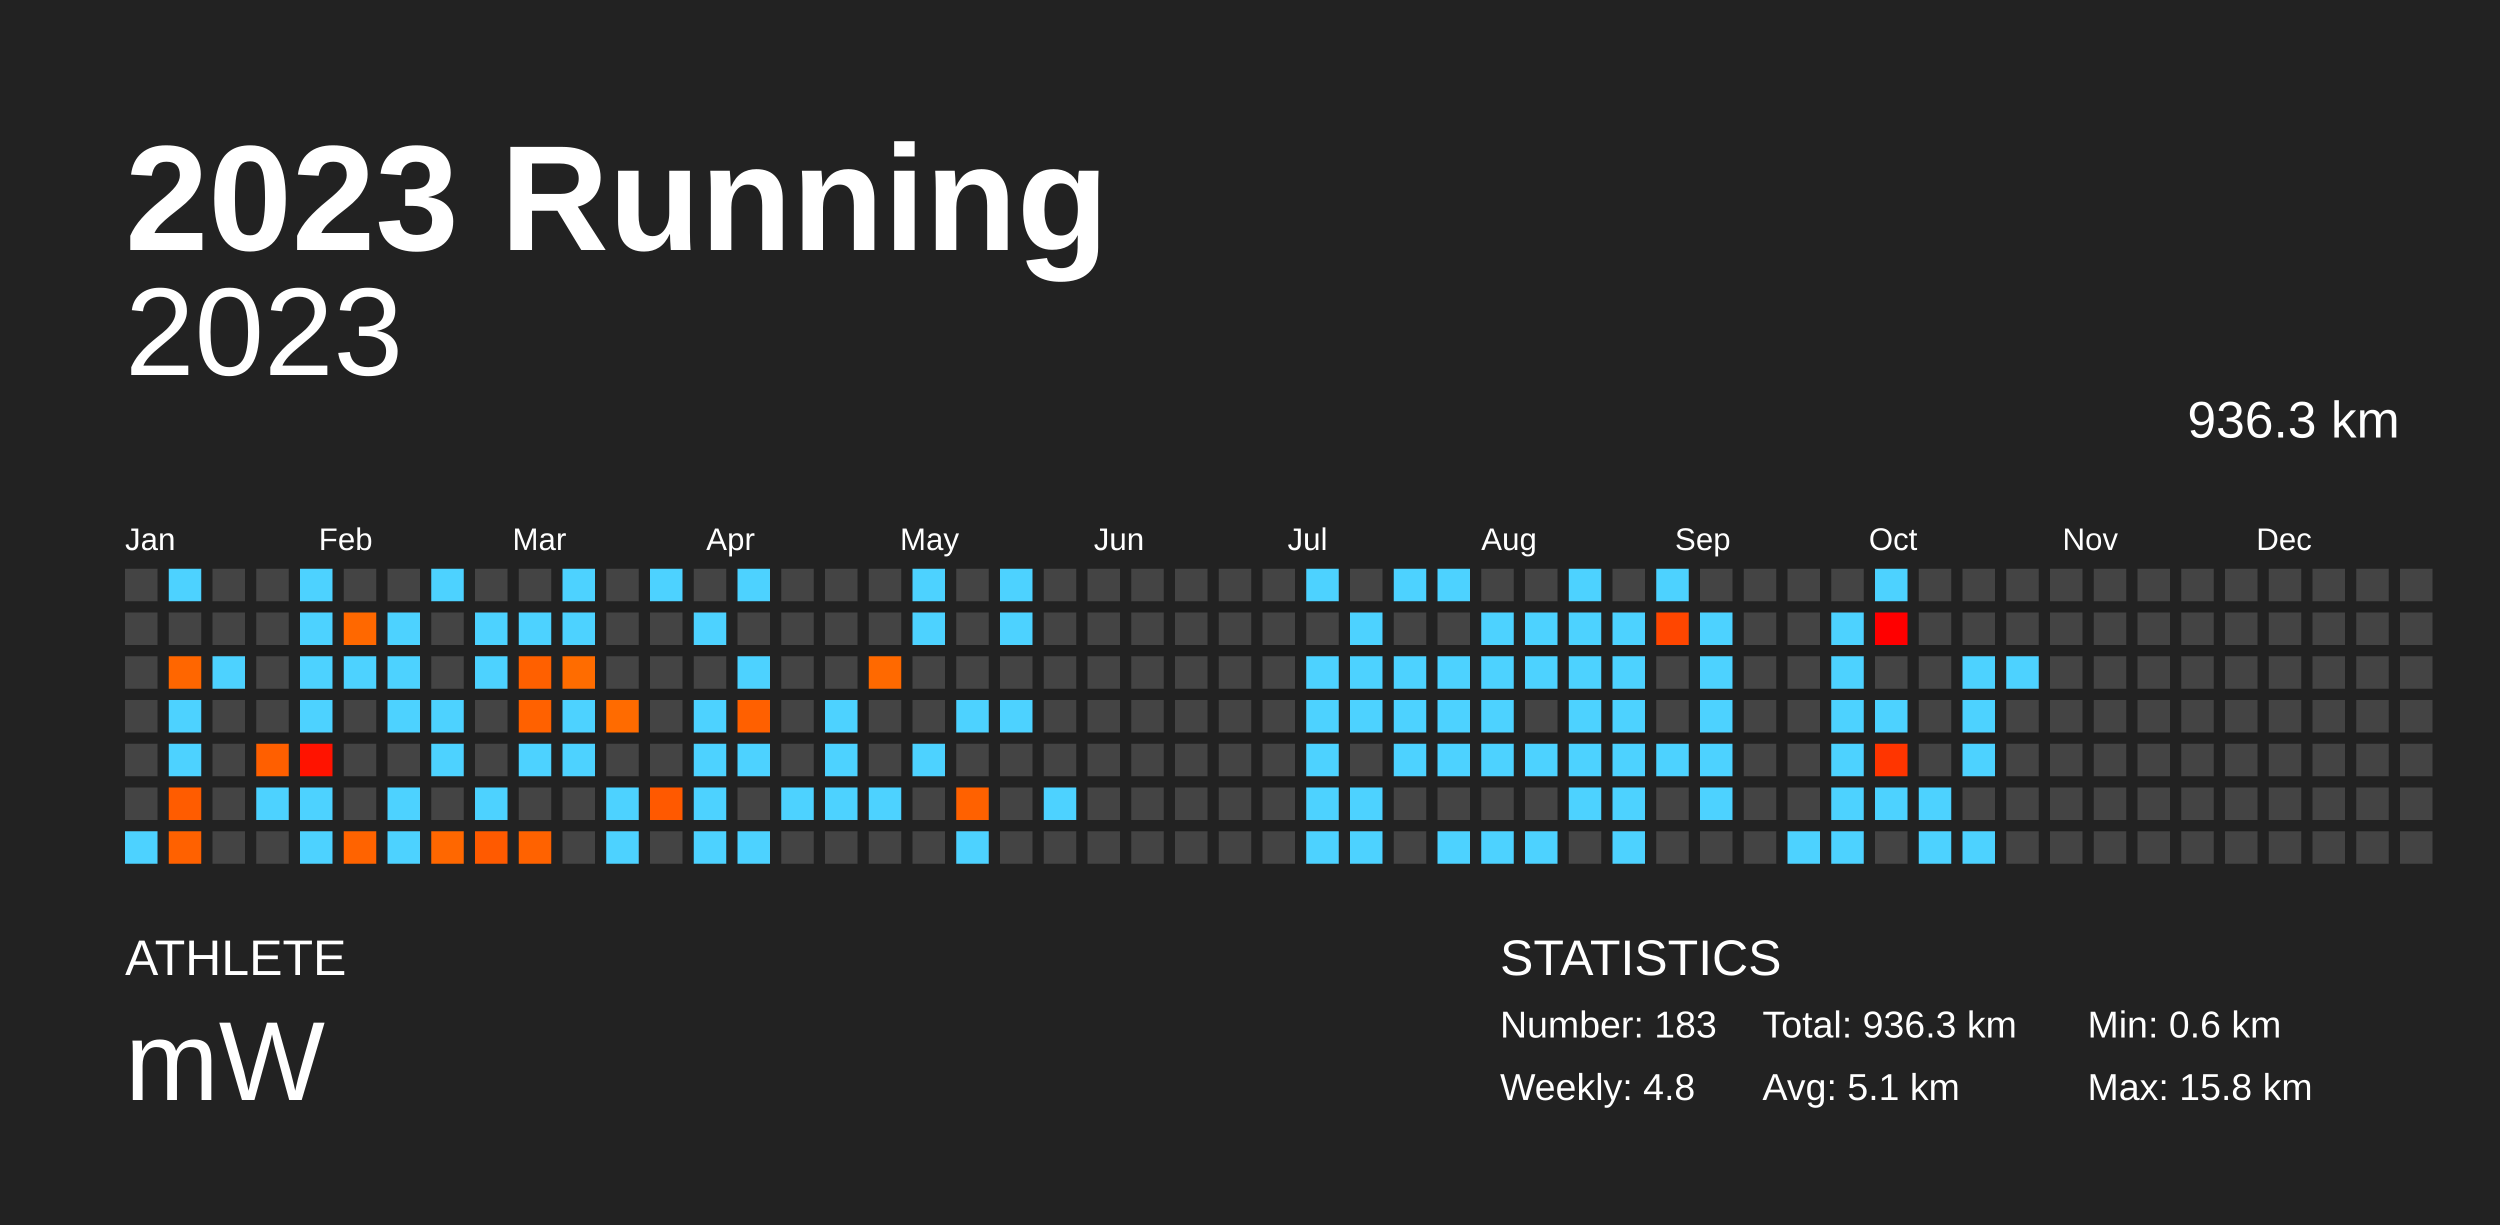
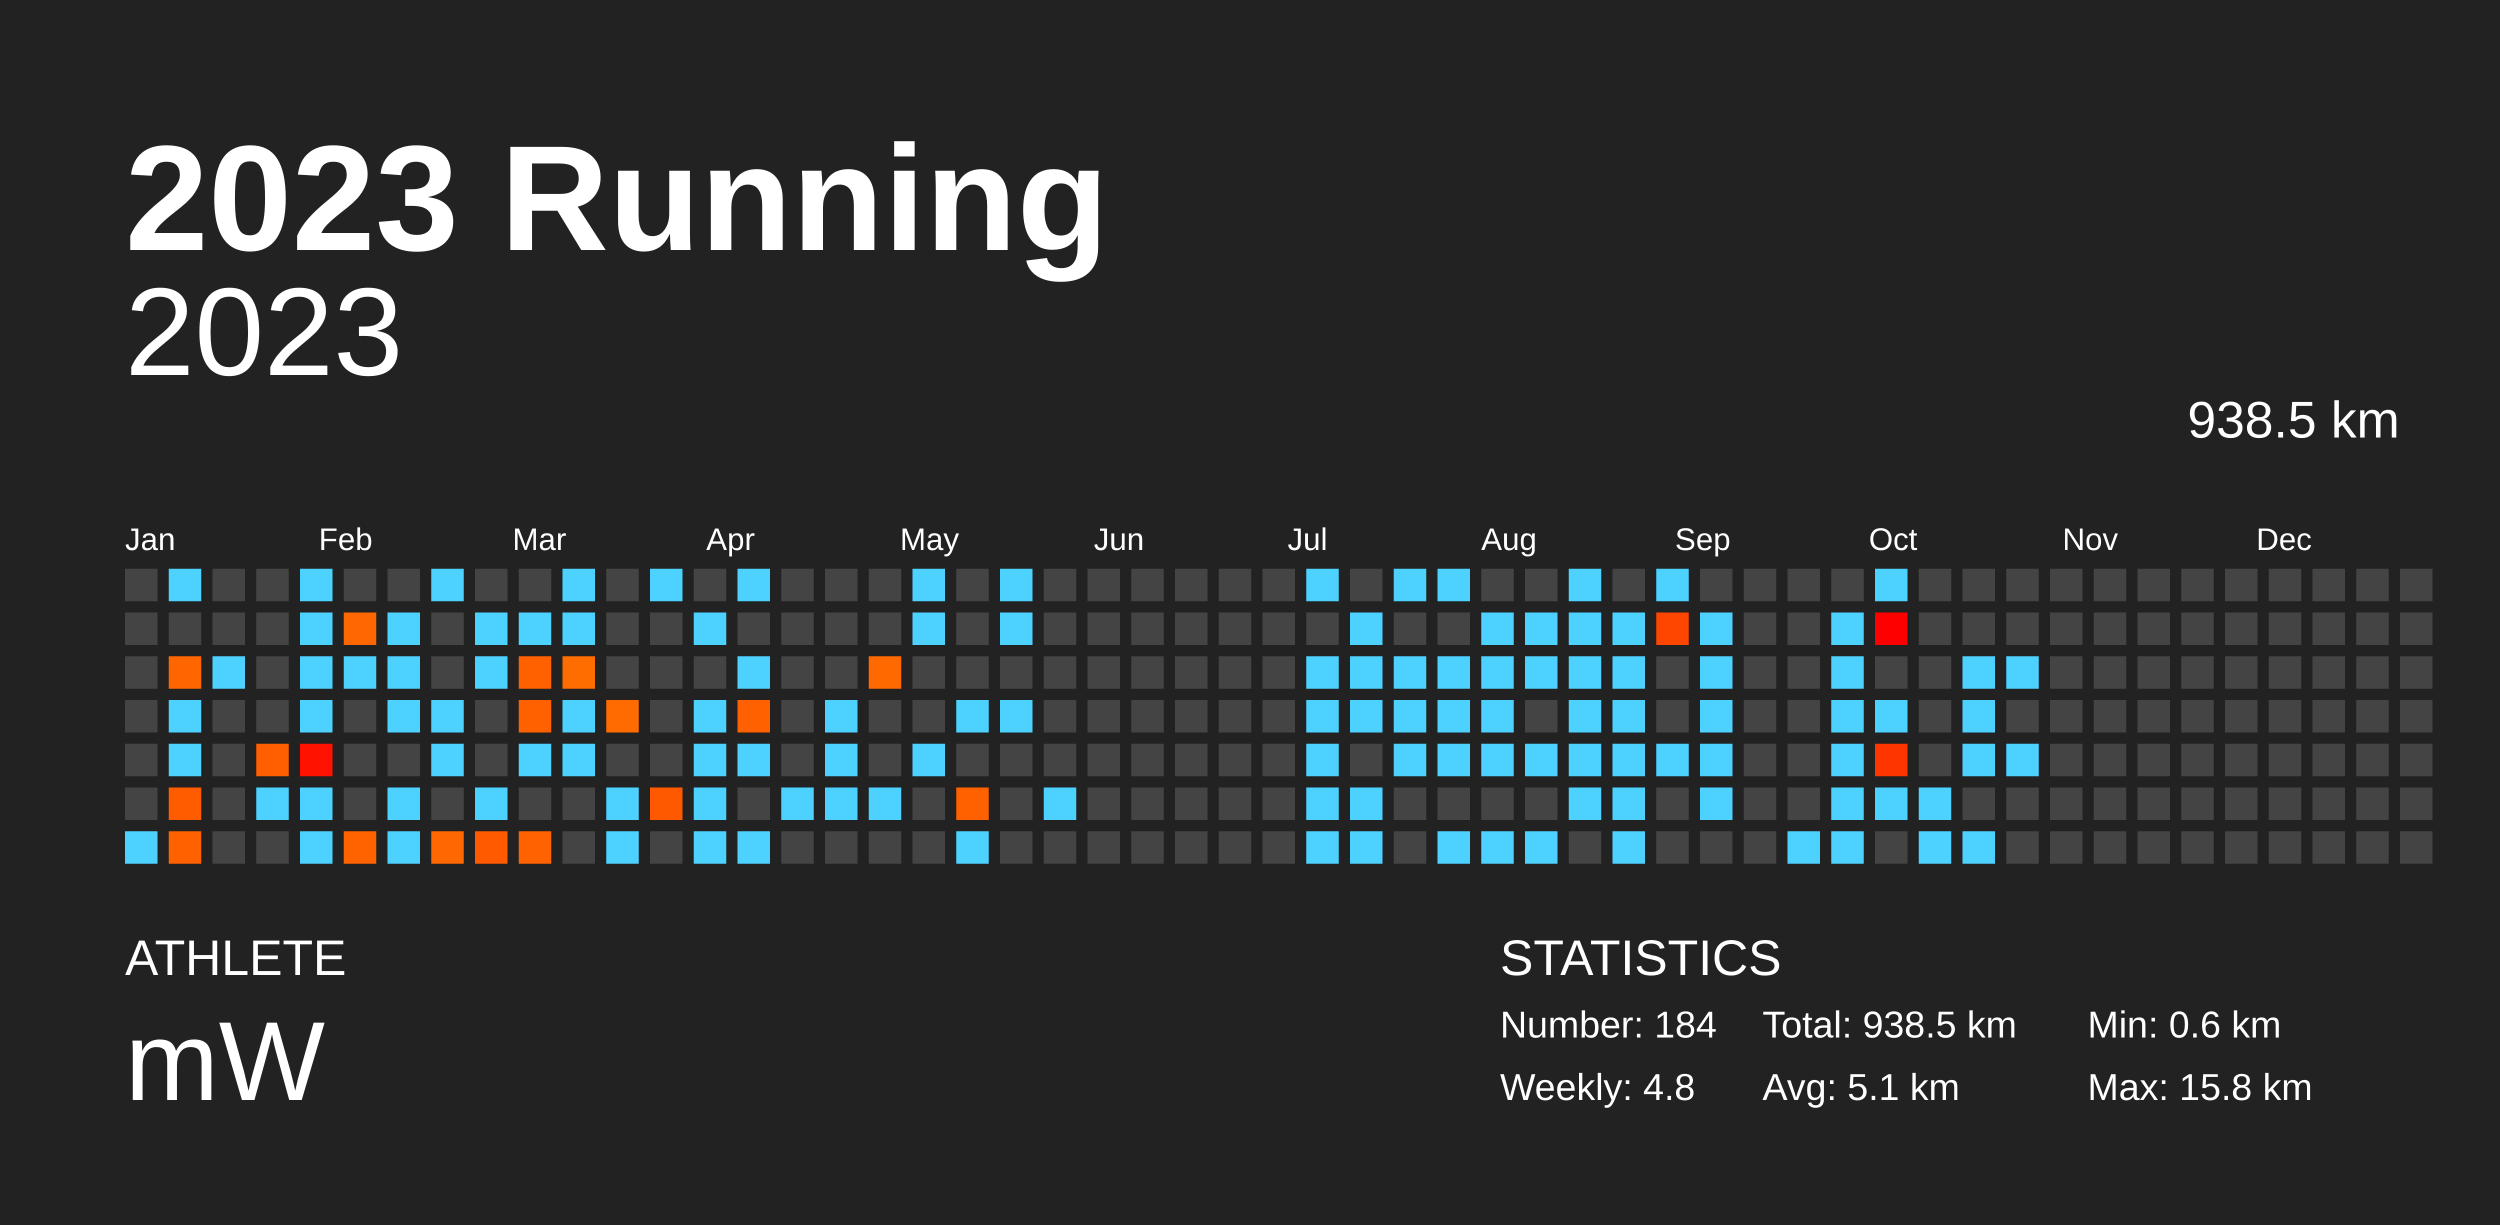
<svg xmlns="http://www.w3.org/2000/svg" baseProfile="full" height="98mm" version="1.1" viewBox="0,0,200,98" width="200mm">
  <defs />
  <rect fill="#222222" height="98" width="200" x="0" y="0" />
  <text fill="#FFFFFF" style="font-size:12px; font-family:Arial; font-weight:bold;" x="10" y="20">2023 Running</text>
  <text fill="#FFFFFF" style="font-size:4px; font-family:Arial" x="10" y="78">ATHLETE</text>
  <text fill="#FFFFFF" style="font-size:9px; font-family:Arial" x="10" y="88">mW</text>
  <text fill="#FFFFFF" style="font-size:4px; font-family:Arial" x="120" y="78">STATISTICS</text>
-   <text fill="#FFFFFF" style="font-size:3px; font-family:Arial" x="120" y="83">Number: 183</text>
+   <text fill="#FFFFFF" style="font-size:3px; font-family:Arial" x="120" y="83">Number: 184</text>
  <text fill="#FFFFFF" style="font-size:3px; font-family:Arial" x="120" y="88">Weekly: 4.8</text>
-   <text fill="#FFFFFF" style="font-size:3px; font-family:Arial" x="141" y="83">Total: 936.3 km</text>
+   <text fill="#FFFFFF" style="font-size:3px; font-family:Arial" x="141" y="83">Total: 938.5 km</text>
  <text fill="#FFFFFF" style="font-size:3px; font-family:Arial" x="141" y="88">Avg: 5.1 km</text>
  <text fill="#FFFFFF" style="font-size:3px; font-family:Arial" x="167" y="83">Min: 0.6 km</text>
  <text fill="#FFFFFF" style="font-size:3px; font-family:Arial" x="167" y="88">Max: 15.8 km</text>
  <text alignment-baseline="hanging" fill="#FFFFFF" style="font-size:10.0px; font-family:Arial;" x="10" y="30">2023</text>
-   <text alignment-baseline="hanging" fill="#FFFFFF" style="font-size:4.125px; font-family:Arial;" x="175" y="35">936.3 km</text>
+   <text alignment-baseline="hanging" fill="#FFFFFF" style="font-size:4.125px; font-family:Arial;" x="175" y="35">938.5 km</text>
  <text fill="#FFFFFF" style="font-size:2.5px; font-family:Arial" x="10.0" y="44">Jan</text>
  <text fill="#FFFFFF" style="font-size:2.5px; font-family:Arial" x="25.5" y="44">Feb</text>
  <text fill="#FFFFFF" style="font-size:2.5px; font-family:Arial" x="41.0" y="44">Mar</text>
  <text fill="#FFFFFF" style="font-size:2.5px; font-family:Arial" x="56.5" y="44">Apr</text>
  <text fill="#FFFFFF" style="font-size:2.5px; font-family:Arial" x="72.0" y="44">May</text>
  <text fill="#FFFFFF" style="font-size:2.5px; font-family:Arial" x="87.5" y="44">Jun</text>
  <text fill="#FFFFFF" style="font-size:2.5px; font-family:Arial" x="103.0" y="44">Jul</text>
  <text fill="#FFFFFF" style="font-size:2.5px; font-family:Arial" x="118.5" y="44">Aug</text>
  <text fill="#FFFFFF" style="font-size:2.5px; font-family:Arial" x="134.0" y="44">Sep</text>
  <text fill="#FFFFFF" style="font-size:2.5px; font-family:Arial" x="149.5" y="44">Oct</text>
  <text fill="#FFFFFF" style="font-size:2.5px; font-family:Arial" x="165.0" y="44">Nov</text>
  <text fill="#FFFFFF" style="font-size:2.5px; font-family:Arial" x="180.5" y="44">Dec</text>
  <rect fill="#444444" height="2.6" width="2.6" x="10.0" y="45.5" />
  <rect fill="#444444" height="2.6" width="2.6" x="10.0" y="49.0" />
  <rect fill="#444444" height="2.6" width="2.6" x="10.0" y="52.5" />
  <rect fill="#444444" height="2.6" width="2.6" x="10.0" y="56.0" />
  <rect fill="#444444" height="2.6" width="2.6" x="10.0" y="59.5" />
  <rect fill="#444444" height="2.6" width="2.6" x="10.0" y="63.0" />
  <rect fill="#4dd2ff" height="2.6" width="2.6" x="10.0" y="66.5" />
  <rect fill="#4dd2ff" height="2.6" width="2.6" x="13.5" y="45.5" />
  <rect fill="#444444" height="2.6" width="2.6" x="13.5" y="49.0" />
  <rect fill="#ff6600" height="2.6" width="2.6" x="13.5" y="52.5" />
  <rect fill="#4dd2ff" height="2.6" width="2.6" x="13.5" y="56.0" />
  <rect fill="#4dd2ff" height="2.6" width="2.6" x="13.5" y="59.5" />
  <rect fill="#ff5c00" height="2.6" width="2.6" x="13.5" y="63.0" />
  <rect fill="#ff6100" height="2.6" width="2.6" x="13.5" y="66.5" />
  <rect fill="#444444" height="2.6" width="2.6" x="17.0" y="45.5" />
  <rect fill="#444444" height="2.6" width="2.6" x="17.0" y="49.0" />
  <rect fill="#4dd2ff" height="2.6" width="2.6" x="17.0" y="52.5" />
  <rect fill="#444444" height="2.6" width="2.6" x="17.0" y="56.0" />
  <rect fill="#444444" height="2.6" width="2.6" x="17.0" y="59.5" />
  <rect fill="#444444" height="2.6" width="2.6" x="17.0" y="63.0" />
  <rect fill="#444444" height="2.6" width="2.6" x="17.0" y="66.5" />
  <rect fill="#444444" height="2.6" width="2.6" x="20.5" y="45.5" />
  <rect fill="#444444" height="2.6" width="2.6" x="20.5" y="49.0" />
  <rect fill="#444444" height="2.6" width="2.6" x="20.5" y="52.5" />
  <rect fill="#444444" height="2.6" width="2.6" x="20.5" y="56.0" />
  <rect fill="#ff5f00" height="2.6" width="2.6" x="20.5" y="59.5" />
  <rect fill="#4dd2ff" height="2.6" width="2.6" x="20.5" y="63.0" />
  <rect fill="#444444" height="2.6" width="2.6" x="20.5" y="66.5" />
  <rect fill="#4dd2ff" height="2.6" width="2.6" x="24.0" y="45.5" />
  <rect fill="#4dd2ff" height="2.6" width="2.6" x="24.0" y="49.0" />
  <rect fill="#4dd2ff" height="2.6" width="2.6" x="24.0" y="52.5" />
  <rect fill="#4dd2ff" height="2.6" width="2.6" x="24.0" y="56.0" />
  <rect fill="#ff1300" height="2.6" width="2.6" x="24.0" y="59.5" />
  <rect fill="#4dd2ff" height="2.6" width="2.6" x="24.0" y="63.0" />
  <rect fill="#4dd2ff" height="2.6" width="2.6" x="24.0" y="66.5" />
  <rect fill="#444444" height="2.6" width="2.6" x="27.5" y="45.5" />
  <rect fill="#ff6800" height="2.6" width="2.6" x="27.5" y="49.0" />
  <rect fill="#4dd2ff" height="2.6" width="2.6" x="27.5" y="52.5" />
  <rect fill="#444444" height="2.6" width="2.6" x="27.5" y="56.0" />
  <rect fill="#444444" height="2.6" width="2.6" x="27.5" y="59.5" />
  <rect fill="#444444" height="2.6" width="2.6" x="27.5" y="63.0" />
  <rect fill="#ff6300" height="2.6" width="2.6" x="27.5" y="66.5" />
  <rect fill="#444444" height="2.6" width="2.6" x="31.0" y="45.5" />
  <rect fill="#4dd2ff" height="2.6" width="2.6" x="31.0" y="49.0" />
  <rect fill="#4dd2ff" height="2.6" width="2.6" x="31.0" y="52.5" />
  <rect fill="#4dd2ff" height="2.6" width="2.6" x="31.0" y="56.0" />
  <rect fill="#444444" height="2.6" width="2.6" x="31.0" y="59.5" />
  <rect fill="#4dd2ff" height="2.6" width="2.6" x="31.0" y="63.0" />
  <rect fill="#4dd2ff" height="2.6" width="2.6" x="31.0" y="66.5" />
  <rect fill="#4dd2ff" height="2.6" width="2.6" x="34.5" y="45.5" />
  <rect fill="#444444" height="2.6" width="2.6" x="34.5" y="49.0" />
  <rect fill="#444444" height="2.6" width="2.6" x="34.5" y="52.5" />
  <rect fill="#4dd2ff" height="2.6" width="2.6" x="34.5" y="56.0" />
  <rect fill="#4dd2ff" height="2.6" width="2.6" x="34.5" y="59.5" />
  <rect fill="#444444" height="2.6" width="2.6" x="34.5" y="63.0" />
  <rect fill="#ff6700" height="2.6" width="2.6" x="34.5" y="66.5" />
  <rect fill="#444444" height="2.6" width="2.6" x="38.0" y="45.5" />
  <rect fill="#4dd2ff" height="2.6" width="2.6" x="38.0" y="49.0" />
  <rect fill="#4dd2ff" height="2.6" width="2.6" x="38.0" y="52.5" />
  <rect fill="#444444" height="2.6" width="2.6" x="38.0" y="56.0" />
  <rect fill="#444444" height="2.6" width="2.6" x="38.0" y="59.5" />
  <rect fill="#4dd2ff" height="2.6" width="2.6" x="38.0" y="63.0" />
  <rect fill="#ff5a00" height="2.6" width="2.6" x="38.0" y="66.5" />
  <rect fill="#444444" height="2.6" width="2.6" x="41.5" y="45.5" />
  <rect fill="#4dd2ff" height="2.6" width="2.6" x="41.5" y="49.0" />
  <rect fill="#ff6000" height="2.6" width="2.6" x="41.5" y="52.5" />
  <rect fill="#ff6100" height="2.6" width="2.6" x="41.5" y="56.0" />
  <rect fill="#4dd2ff" height="2.6" width="2.6" x="41.5" y="59.5" />
  <rect fill="#444444" height="2.6" width="2.6" x="41.5" y="63.0" />
  <rect fill="#ff6200" height="2.6" width="2.6" x="41.5" y="66.5" />
  <rect fill="#4dd2ff" height="2.6" width="2.6" x="45.0" y="45.5" />
  <rect fill="#4dd2ff" height="2.6" width="2.6" x="45.0" y="49.0" />
  <rect fill="#ff6c00" height="2.6" width="2.6" x="45.0" y="52.5" />
  <rect fill="#4dd2ff" height="2.6" width="2.6" x="45.0" y="56.0" />
  <rect fill="#4dd2ff" height="2.6" width="2.6" x="45.0" y="59.5" />
  <rect fill="#444444" height="2.6" width="2.6" x="45.0" y="63.0" />
  <rect fill="#444444" height="2.6" width="2.6" x="45.0" y="66.5" />
  <rect fill="#444444" height="2.6" width="2.6" x="48.5" y="45.5" />
  <rect fill="#444444" height="2.6" width="2.6" x="48.5" y="49.0" />
  <rect fill="#444444" height="2.6" width="2.6" x="48.5" y="52.5" />
  <rect fill="#ff6b00" height="2.6" width="2.6" x="48.5" y="56.0" />
  <rect fill="#444444" height="2.6" width="2.6" x="48.5" y="59.5" />
  <rect fill="#4dd2ff" height="2.6" width="2.6" x="48.5" y="63.0" />
  <rect fill="#4dd2ff" height="2.6" width="2.6" x="48.5" y="66.5" />
  <rect fill="#4dd2ff" height="2.6" width="2.6" x="52.0" y="45.5" />
  <rect fill="#444444" height="2.6" width="2.6" x="52.0" y="49.0" />
  <rect fill="#444444" height="2.6" width="2.6" x="52.0" y="52.5" />
  <rect fill="#444444" height="2.6" width="2.6" x="52.0" y="56.0" />
  <rect fill="#444444" height="2.6" width="2.6" x="52.0" y="59.5" />
  <rect fill="#ff5900" height="2.6" width="2.6" x="52.0" y="63.0" />
  <rect fill="#444444" height="2.6" width="2.6" x="52.0" y="66.5" />
  <rect fill="#444444" height="2.6" width="2.6" x="55.5" y="45.5" />
  <rect fill="#4dd2ff" height="2.6" width="2.6" x="55.5" y="49.0" />
  <rect fill="#444444" height="2.6" width="2.6" x="55.5" y="52.5" />
  <rect fill="#4dd2ff" height="2.6" width="2.6" x="55.5" y="56.0" />
  <rect fill="#4dd2ff" height="2.6" width="2.6" x="55.5" y="59.5" />
  <rect fill="#4dd2ff" height="2.6" width="2.6" x="55.5" y="63.0" />
  <rect fill="#4dd2ff" height="2.6" width="2.6" x="55.5" y="66.5" />
  <rect fill="#4dd2ff" height="2.6" width="2.6" x="59.0" y="45.5" />
  <rect fill="#444444" height="2.6" width="2.6" x="59.0" y="49.0" />
  <rect fill="#4dd2ff" height="2.6" width="2.6" x="59.0" y="52.5" />
  <rect fill="#ff6000" height="2.6" width="2.6" x="59.0" y="56.0" />
  <rect fill="#4dd2ff" height="2.6" width="2.6" x="59.0" y="59.5" />
  <rect fill="#444444" height="2.6" width="2.6" x="59.0" y="63.0" />
  <rect fill="#4dd2ff" height="2.6" width="2.6" x="59.0" y="66.5" />
  <rect fill="#444444" height="2.6" width="2.6" x="62.5" y="45.5" />
  <rect fill="#444444" height="2.6" width="2.6" x="62.5" y="49.0" />
  <rect fill="#444444" height="2.6" width="2.6" x="62.5" y="52.5" />
  <rect fill="#444444" height="2.6" width="2.6" x="62.5" y="56.0" />
  <rect fill="#444444" height="2.6" width="2.6" x="62.5" y="59.5" />
  <rect fill="#4dd2ff" height="2.6" width="2.6" x="62.5" y="63.0" />
  <rect fill="#444444" height="2.6" width="2.6" x="62.5" y="66.5" />
  <rect fill="#444444" height="2.6" width="2.6" x="66.0" y="45.5" />
  <rect fill="#444444" height="2.6" width="2.6" x="66.0" y="49.0" />
  <rect fill="#444444" height="2.6" width="2.6" x="66.0" y="52.5" />
  <rect fill="#4dd2ff" height="2.6" width="2.6" x="66.0" y="56.0" />
  <rect fill="#4dd2ff" height="2.6" width="2.6" x="66.0" y="59.5" />
  <rect fill="#4dd2ff" height="2.6" width="2.6" x="66.0" y="63.0" />
  <rect fill="#444444" height="2.6" width="2.6" x="66.0" y="66.5" />
  <rect fill="#444444" height="2.6" width="2.6" x="69.5" y="45.5" />
  <rect fill="#444444" height="2.6" width="2.6" x="69.5" y="49.0" />
  <rect fill="#ff6900" height="2.6" width="2.6" x="69.5" y="52.5" />
  <rect fill="#444444" height="2.6" width="2.6" x="69.5" y="56.0" />
  <rect fill="#444444" height="2.6" width="2.6" x="69.5" y="59.5" />
  <rect fill="#4dd2ff" height="2.6" width="2.6" x="69.5" y="63.0" />
  <rect fill="#444444" height="2.6" width="2.6" x="69.5" y="66.5" />
  <rect fill="#4dd2ff" height="2.6" width="2.6" x="73.0" y="45.5" />
  <rect fill="#4dd2ff" height="2.6" width="2.6" x="73.0" y="49.0" />
  <rect fill="#444444" height="2.6" width="2.6" x="73.0" y="52.5" />
  <rect fill="#444444" height="2.6" width="2.6" x="73.0" y="56.0" />
  <rect fill="#4dd2ff" height="2.6" width="2.6" x="73.0" y="59.5" />
  <rect fill="#444444" height="2.6" width="2.6" x="73.0" y="63.0" />
  <rect fill="#444444" height="2.6" width="2.6" x="73.0" y="66.5" />
  <rect fill="#444444" height="2.6" width="2.6" x="76.5" y="45.5" />
  <rect fill="#444444" height="2.6" width="2.6" x="76.5" y="49.0" />
  <rect fill="#444444" height="2.6" width="2.6" x="76.5" y="52.5" />
  <rect fill="#4dd2ff" height="2.6" width="2.6" x="76.5" y="56.0" />
  <rect fill="#444444" height="2.6" width="2.6" x="76.5" y="59.5" />
  <rect fill="#ff6100" height="2.6" width="2.6" x="76.5" y="63.0" />
  <rect fill="#4dd2ff" height="2.6" width="2.6" x="76.5" y="66.5" />
  <rect fill="#4dd2ff" height="2.6" width="2.6" x="80.0" y="45.5" />
  <rect fill="#4dd2ff" height="2.6" width="2.6" x="80.0" y="49.0" />
  <rect fill="#444444" height="2.6" width="2.6" x="80.0" y="52.5" />
  <rect fill="#4dd2ff" height="2.6" width="2.6" x="80.0" y="56.0" />
  <rect fill="#444444" height="2.6" width="2.6" x="80.0" y="59.5" />
  <rect fill="#444444" height="2.6" width="2.6" x="80.0" y="63.0" />
  <rect fill="#444444" height="2.6" width="2.6" x="80.0" y="66.5" />
  <rect fill="#444444" height="2.6" width="2.6" x="83.5" y="45.5" />
  <rect fill="#444444" height="2.6" width="2.6" x="83.5" y="49.0" />
  <rect fill="#444444" height="2.6" width="2.6" x="83.5" y="52.5" />
  <rect fill="#444444" height="2.6" width="2.6" x="83.5" y="56.0" />
  <rect fill="#444444" height="2.6" width="2.6" x="83.5" y="59.5" />
  <rect fill="#4dd2ff" height="2.6" width="2.6" x="83.5" y="63.0" />
  <rect fill="#444444" height="2.6" width="2.6" x="83.5" y="66.5" />
  <rect fill="#444444" height="2.6" width="2.6" x="87.0" y="45.5" />
  <rect fill="#444444" height="2.6" width="2.6" x="87.0" y="49.0" />
  <rect fill="#444444" height="2.6" width="2.6" x="87.0" y="52.5" />
  <rect fill="#444444" height="2.6" width="2.6" x="87.0" y="56.0" />
  <rect fill="#444444" height="2.6" width="2.6" x="87.0" y="59.5" />
  <rect fill="#444444" height="2.6" width="2.6" x="87.0" y="63.0" />
  <rect fill="#444444" height="2.6" width="2.6" x="87.0" y="66.5" />
  <rect fill="#444444" height="2.6" width="2.6" x="90.5" y="45.5" />
  <rect fill="#444444" height="2.6" width="2.6" x="90.5" y="49.0" />
  <rect fill="#444444" height="2.6" width="2.6" x="90.5" y="52.5" />
  <rect fill="#444444" height="2.6" width="2.6" x="90.5" y="56.0" />
  <rect fill="#444444" height="2.6" width="2.6" x="90.5" y="59.5" />
  <rect fill="#444444" height="2.6" width="2.6" x="90.5" y="63.0" />
  <rect fill="#444444" height="2.6" width="2.6" x="90.5" y="66.5" />
  <rect fill="#444444" height="2.6" width="2.6" x="94.0" y="45.5" />
  <rect fill="#444444" height="2.6" width="2.6" x="94.0" y="49.0" />
  <rect fill="#444444" height="2.6" width="2.6" x="94.0" y="52.5" />
  <rect fill="#444444" height="2.6" width="2.6" x="94.0" y="56.0" />
  <rect fill="#444444" height="2.6" width="2.6" x="94.0" y="59.5" />
  <rect fill="#444444" height="2.6" width="2.6" x="94.0" y="63.0" />
  <rect fill="#444444" height="2.6" width="2.6" x="94.0" y="66.5" />
  <rect fill="#444444" height="2.6" width="2.6" x="97.5" y="45.5" />
  <rect fill="#444444" height="2.6" width="2.6" x="97.5" y="49.0" />
  <rect fill="#444444" height="2.6" width="2.6" x="97.5" y="52.5" />
  <rect fill="#444444" height="2.6" width="2.6" x="97.5" y="56.0" />
  <rect fill="#444444" height="2.6" width="2.6" x="97.5" y="59.5" />
  <rect fill="#444444" height="2.6" width="2.6" x="97.5" y="63.0" />
  <rect fill="#444444" height="2.6" width="2.6" x="97.5" y="66.5" />
  <rect fill="#444444" height="2.6" width="2.6" x="101.0" y="45.5" />
  <rect fill="#444444" height="2.6" width="2.6" x="101.0" y="49.0" />
  <rect fill="#444444" height="2.6" width="2.6" x="101.0" y="52.5" />
  <rect fill="#444444" height="2.6" width="2.6" x="101.0" y="56.0" />
  <rect fill="#444444" height="2.6" width="2.6" x="101.0" y="59.5" />
  <rect fill="#444444" height="2.6" width="2.6" x="101.0" y="63.0" />
  <rect fill="#444444" height="2.6" width="2.6" x="101.0" y="66.5" />
  <rect fill="#4dd2ff" height="2.6" width="2.6" x="104.5" y="45.5" />
  <rect fill="#444444" height="2.6" width="2.6" x="104.5" y="49.0" />
  <rect fill="#4dd2ff" height="2.6" width="2.6" x="104.5" y="52.5" />
  <rect fill="#4dd2ff" height="2.6" width="2.6" x="104.5" y="56.0" />
  <rect fill="#4dd2ff" height="2.6" width="2.6" x="104.5" y="59.5" />
  <rect fill="#4dd2ff" height="2.6" width="2.6" x="104.5" y="63.0" />
  <rect fill="#4dd2ff" height="2.6" width="2.6" x="104.5" y="66.5" />
  <rect fill="#444444" height="2.6" width="2.6" x="108.0" y="45.5" />
  <rect fill="#4dd2ff" height="2.6" width="2.6" x="108.0" y="49.0" />
  <rect fill="#4dd2ff" height="2.6" width="2.6" x="108.0" y="52.5" />
  <rect fill="#4dd2ff" height="2.6" width="2.6" x="108.0" y="56.0" />
  <rect fill="#444444" height="2.6" width="2.6" x="108.0" y="59.5" />
  <rect fill="#4dd2ff" height="2.6" width="2.6" x="108.0" y="63.0" />
  <rect fill="#4dd2ff" height="2.6" width="2.6" x="108.0" y="66.5" />
  <rect fill="#4dd2ff" height="2.6" width="2.6" x="111.5" y="45.5" />
  <rect fill="#444444" height="2.6" width="2.6" x="111.5" y="49.0" />
  <rect fill="#4dd2ff" height="2.6" width="2.6" x="111.5" y="52.5" />
  <rect fill="#4dd2ff" height="2.6" width="2.6" x="111.5" y="56.0" />
  <rect fill="#4dd2ff" height="2.6" width="2.6" x="111.5" y="59.5" />
  <rect fill="#444444" height="2.6" width="2.6" x="111.5" y="63.0" />
  <rect fill="#444444" height="2.6" width="2.6" x="111.5" y="66.5" />
  <rect fill="#4dd2ff" height="2.6" width="2.6" x="115.0" y="45.5" />
  <rect fill="#444444" height="2.6" width="2.6" x="115.0" y="49.0" />
  <rect fill="#4dd2ff" height="2.6" width="2.6" x="115.0" y="52.5" />
  <rect fill="#4dd2ff" height="2.6" width="2.6" x="115.0" y="56.0" />
  <rect fill="#4dd2ff" height="2.6" width="2.6" x="115.0" y="59.5" />
  <rect fill="#444444" height="2.6" width="2.6" x="115.0" y="63.0" />
  <rect fill="#4dd2ff" height="2.6" width="2.6" x="115.0" y="66.5" />
  <rect fill="#444444" height="2.6" width="2.6" x="118.5" y="45.5" />
  <rect fill="#4dd2ff" height="2.6" width="2.6" x="118.5" y="49.0" />
  <rect fill="#4dd2ff" height="2.6" width="2.6" x="118.5" y="52.5" />
  <rect fill="#4dd2ff" height="2.6" width="2.6" x="118.5" y="56.0" />
  <rect fill="#4dd2ff" height="2.6" width="2.6" x="118.5" y="59.5" />
  <rect fill="#444444" height="2.6" width="2.6" x="118.5" y="63.0" />
  <rect fill="#4dd2ff" height="2.6" width="2.6" x="118.5" y="66.5" />
  <rect fill="#444444" height="2.6" width="2.6" x="122.0" y="45.5" />
  <rect fill="#4dd2ff" height="2.6" width="2.6" x="122.0" y="49.0" />
  <rect fill="#4dd2ff" height="2.6" width="2.6" x="122.0" y="52.5" />
  <rect fill="#444444" height="2.6" width="2.6" x="122.0" y="56.0" />
  <rect fill="#4dd2ff" height="2.6" width="2.6" x="122.0" y="59.5" />
  <rect fill="#444444" height="2.6" width="2.6" x="122.0" y="63.0" />
  <rect fill="#4dd2ff" height="2.6" width="2.6" x="122.0" y="66.5" />
  <rect fill="#4dd2ff" height="2.6" width="2.6" x="125.5" y="45.5" />
  <rect fill="#4dd2ff" height="2.6" width="2.6" x="125.5" y="49.0" />
  <rect fill="#4dd2ff" height="2.6" width="2.6" x="125.5" y="52.5" />
  <rect fill="#4dd2ff" height="2.6" width="2.6" x="125.5" y="56.0" />
  <rect fill="#4dd2ff" height="2.6" width="2.6" x="125.5" y="59.5" />
  <rect fill="#4dd2ff" height="2.6" width="2.6" x="125.5" y="63.0" />
  <rect fill="#444444" height="2.6" width="2.6" x="125.5" y="66.5" />
  <rect fill="#444444" height="2.6" width="2.6" x="129.0" y="45.5" />
  <rect fill="#4dd2ff" height="2.6" width="2.6" x="129.0" y="49.0" />
  <rect fill="#4dd2ff" height="2.6" width="2.6" x="129.0" y="52.5" />
  <rect fill="#4dd2ff" height="2.6" width="2.6" x="129.0" y="56.0" />
  <rect fill="#4dd2ff" height="2.6" width="2.6" x="129.0" y="59.5" />
  <rect fill="#4dd2ff" height="2.6" width="2.6" x="129.0" y="63.0" />
  <rect fill="#4dd2ff" height="2.6" width="2.6" x="129.0" y="66.5" />
  <rect fill="#4dd2ff" height="2.6" width="2.6" x="132.5" y="45.5" />
  <rect fill="#ff4600" height="2.6" width="2.6" x="132.5" y="49.0" />
  <rect fill="#444444" height="2.6" width="2.6" x="132.5" y="52.5" />
  <rect fill="#444444" height="2.6" width="2.6" x="132.5" y="56.0" />
  <rect fill="#4dd2ff" height="2.6" width="2.6" x="132.5" y="59.5" />
  <rect fill="#444444" height="2.6" width="2.6" x="132.5" y="63.0" />
  <rect fill="#444444" height="2.6" width="2.6" x="132.5" y="66.5" />
  <rect fill="#444444" height="2.6" width="2.6" x="136.0" y="45.5" />
  <rect fill="#4dd2ff" height="2.6" width="2.6" x="136.0" y="49.0" />
  <rect fill="#4dd2ff" height="2.6" width="2.6" x="136.0" y="52.5" />
  <rect fill="#4dd2ff" height="2.6" width="2.6" x="136.0" y="56.0" />
  <rect fill="#4dd2ff" height="2.6" width="2.6" x="136.0" y="59.5" />
  <rect fill="#4dd2ff" height="2.6" width="2.6" x="136.0" y="63.0" />
  <rect fill="#444444" height="2.6" width="2.6" x="136.0" y="66.5" />
  <rect fill="#444444" height="2.6" width="2.6" x="139.5" y="45.5" />
  <rect fill="#444444" height="2.6" width="2.6" x="139.5" y="49.0" />
  <rect fill="#444444" height="2.6" width="2.6" x="139.5" y="52.5" />
  <rect fill="#444444" height="2.6" width="2.6" x="139.5" y="56.0" />
  <rect fill="#444444" height="2.6" width="2.6" x="139.5" y="59.5" />
  <rect fill="#444444" height="2.6" width="2.6" x="139.5" y="63.0" />
  <rect fill="#444444" height="2.6" width="2.6" x="139.5" y="66.5" />
  <rect fill="#444444" height="2.6" width="2.6" x="143.0" y="45.5" />
  <rect fill="#444444" height="2.6" width="2.6" x="143.0" y="49.0" />
  <rect fill="#444444" height="2.6" width="2.6" x="143.0" y="52.5" />
  <rect fill="#444444" height="2.6" width="2.6" x="143.0" y="56.0" />
  <rect fill="#444444" height="2.6" width="2.6" x="143.0" y="59.5" />
  <rect fill="#444444" height="2.6" width="2.6" x="143.0" y="63.0" />
  <rect fill="#4dd2ff" height="2.6" width="2.6" x="143.0" y="66.5" />
  <rect fill="#444444" height="2.6" width="2.6" x="146.5" y="45.5" />
  <rect fill="#4dd2ff" height="2.6" width="2.6" x="146.5" y="49.0" />
  <rect fill="#4dd2ff" height="2.6" width="2.6" x="146.5" y="52.5" />
  <rect fill="#4dd2ff" height="2.6" width="2.6" x="146.5" y="56.0" />
  <rect fill="#4dd2ff" height="2.6" width="2.6" x="146.5" y="59.5" />
  <rect fill="#4dd2ff" height="2.6" width="2.6" x="146.5" y="63.0" />
  <rect fill="#4dd2ff" height="2.6" width="2.6" x="146.5" y="66.5" />
  <rect fill="#4dd2ff" height="2.6" width="2.6" x="150.0" y="45.5" />
  <rect fill="#ff0000" height="2.6" width="2.6" x="150.0" y="49.0" />
  <rect fill="#444444" height="2.6" width="2.6" x="150.0" y="52.5" />
  <rect fill="#4dd2ff" height="2.6" width="2.6" x="150.0" y="56.0" />
  <rect fill="#ff3500" height="2.6" width="2.6" x="150.0" y="59.5" />
  <rect fill="#4dd2ff" height="2.6" width="2.6" x="150.0" y="63.0" />
  <rect fill="#444444" height="2.6" width="2.6" x="150.0" y="66.5" />
  <rect fill="#444444" height="2.6" width="2.6" x="153.5" y="45.5" />
  <rect fill="#444444" height="2.6" width="2.6" x="153.5" y="49.0" />
  <rect fill="#444444" height="2.6" width="2.6" x="153.5" y="52.5" />
  <rect fill="#444444" height="2.6" width="2.6" x="153.5" y="56.0" />
  <rect fill="#444444" height="2.6" width="2.6" x="153.5" y="59.5" />
  <rect fill="#4dd2ff" height="2.6" width="2.6" x="153.5" y="63.0" />
  <rect fill="#4dd2ff" height="2.6" width="2.6" x="153.5" y="66.5" />
  <rect fill="#444444" height="2.6" width="2.6" x="157.0" y="45.5" />
  <rect fill="#444444" height="2.6" width="2.6" x="157.0" y="49.0" />
  <rect fill="#4dd2ff" height="2.6" width="2.6" x="157.0" y="52.5" />
  <rect fill="#4dd2ff" height="2.6" width="2.6" x="157.0" y="56.0" />
  <rect fill="#4dd2ff" height="2.6" width="2.6" x="157.0" y="59.5" />
  <rect fill="#444444" height="2.6" width="2.6" x="157.0" y="63.0" />
  <rect fill="#4dd2ff" height="2.6" width="2.6" x="157.0" y="66.5" />
  <rect fill="#444444" height="2.6" width="2.6" x="160.5" y="45.5" />
  <rect fill="#444444" height="2.6" width="2.6" x="160.5" y="49.0" />
  <rect fill="#4dd2ff" height="2.6" width="2.6" x="160.5" y="52.5" />
  <rect fill="#444444" height="2.6" width="2.6" x="160.5" y="56.0" />
-   <rect fill="#444444" height="2.6" width="2.6" x="160.5" y="59.5" />
+   <rect fill="#4dd2ff" height="2.6" width="2.6" x="160.5" y="59.5" />
  <rect fill="#444444" height="2.6" width="2.6" x="160.5" y="63.0" />
  <rect fill="#444444" height="2.6" width="2.6" x="160.5" y="66.5" />
  <rect fill="#444444" height="2.6" width="2.6" x="164.0" y="45.5" />
  <rect fill="#444444" height="2.6" width="2.6" x="164.0" y="49.0" />
  <rect fill="#444444" height="2.6" width="2.6" x="164.0" y="52.5" />
  <rect fill="#444444" height="2.6" width="2.6" x="164.0" y="56.0" />
  <rect fill="#444444" height="2.6" width="2.6" x="164.0" y="59.5" />
  <rect fill="#444444" height="2.6" width="2.6" x="164.0" y="63.0" />
  <rect fill="#444444" height="2.6" width="2.6" x="164.0" y="66.5" />
  <rect fill="#444444" height="2.6" width="2.6" x="167.5" y="45.5" />
  <rect fill="#444444" height="2.6" width="2.6" x="167.5" y="49.0" />
  <rect fill="#444444" height="2.6" width="2.6" x="167.5" y="52.5" />
  <rect fill="#444444" height="2.6" width="2.6" x="167.5" y="56.0" />
  <rect fill="#444444" height="2.6" width="2.6" x="167.5" y="59.5" />
  <rect fill="#444444" height="2.6" width="2.6" x="167.5" y="63.0" />
  <rect fill="#444444" height="2.6" width="2.6" x="167.5" y="66.5" />
  <rect fill="#444444" height="2.6" width="2.6" x="171.0" y="45.5" />
  <rect fill="#444444" height="2.6" width="2.6" x="171.0" y="49.0" />
  <rect fill="#444444" height="2.6" width="2.6" x="171.0" y="52.5" />
  <rect fill="#444444" height="2.6" width="2.6" x="171.0" y="56.0" />
  <rect fill="#444444" height="2.6" width="2.6" x="171.0" y="59.5" />
  <rect fill="#444444" height="2.6" width="2.6" x="171.0" y="63.0" />
  <rect fill="#444444" height="2.6" width="2.6" x="171.0" y="66.5" />
  <rect fill="#444444" height="2.6" width="2.6" x="174.5" y="45.5" />
  <rect fill="#444444" height="2.6" width="2.6" x="174.5" y="49.0" />
  <rect fill="#444444" height="2.6" width="2.6" x="174.5" y="52.5" />
  <rect fill="#444444" height="2.6" width="2.6" x="174.5" y="56.0" />
  <rect fill="#444444" height="2.6" width="2.6" x="174.5" y="59.5" />
  <rect fill="#444444" height="2.6" width="2.6" x="174.5" y="63.0" />
  <rect fill="#444444" height="2.6" width="2.6" x="174.5" y="66.5" />
  <rect fill="#444444" height="2.6" width="2.6" x="178.0" y="45.5" />
  <rect fill="#444444" height="2.6" width="2.6" x="178.0" y="49.0" />
  <rect fill="#444444" height="2.6" width="2.6" x="178.0" y="52.5" />
  <rect fill="#444444" height="2.6" width="2.6" x="178.0" y="56.0" />
  <rect fill="#444444" height="2.6" width="2.6" x="178.0" y="59.5" />
  <rect fill="#444444" height="2.6" width="2.6" x="178.0" y="63.0" />
  <rect fill="#444444" height="2.6" width="2.6" x="178.0" y="66.5" />
  <rect fill="#444444" height="2.6" width="2.6" x="181.5" y="45.5" />
  <rect fill="#444444" height="2.6" width="2.6" x="181.5" y="49.0" />
  <rect fill="#444444" height="2.6" width="2.6" x="181.5" y="52.5" />
  <rect fill="#444444" height="2.6" width="2.6" x="181.5" y="56.0" />
  <rect fill="#444444" height="2.6" width="2.6" x="181.5" y="59.5" />
  <rect fill="#444444" height="2.6" width="2.6" x="181.5" y="63.0" />
  <rect fill="#444444" height="2.6" width="2.6" x="181.5" y="66.5" />
  <rect fill="#444444" height="2.6" width="2.6" x="185.0" y="45.5" />
  <rect fill="#444444" height="2.6" width="2.6" x="185.0" y="49.0" />
  <rect fill="#444444" height="2.6" width="2.6" x="185.0" y="52.5" />
  <rect fill="#444444" height="2.6" width="2.6" x="185.0" y="56.0" />
  <rect fill="#444444" height="2.6" width="2.6" x="185.0" y="59.5" />
  <rect fill="#444444" height="2.6" width="2.6" x="185.0" y="63.0" />
  <rect fill="#444444" height="2.6" width="2.6" x="185.0" y="66.5" />
  <rect fill="#444444" height="2.6" width="2.6" x="188.5" y="45.5" />
  <rect fill="#444444" height="2.6" width="2.6" x="188.5" y="49.0" />
  <rect fill="#444444" height="2.6" width="2.6" x="188.5" y="52.5" />
  <rect fill="#444444" height="2.6" width="2.6" x="188.5" y="56.0" />
  <rect fill="#444444" height="2.6" width="2.6" x="188.5" y="59.5" />
  <rect fill="#444444" height="2.6" width="2.6" x="188.5" y="63.0" />
  <rect fill="#444444" height="2.6" width="2.6" x="188.5" y="66.5" />
  <rect fill="#444444" height="2.6" width="2.6" x="192.0" y="45.5" />
  <rect fill="#444444" height="2.6" width="2.6" x="192.0" y="49.0" />
  <rect fill="#444444" height="2.6" width="2.6" x="192.0" y="52.5" />
  <rect fill="#444444" height="2.6" width="2.6" x="192.0" y="56.0" />
  <rect fill="#444444" height="2.6" width="2.6" x="192.0" y="59.5" />
  <rect fill="#444444" height="2.6" width="2.6" x="192.0" y="63.0" />
  <rect fill="#444444" height="2.6" width="2.6" x="192.0" y="66.5" />
</svg>
